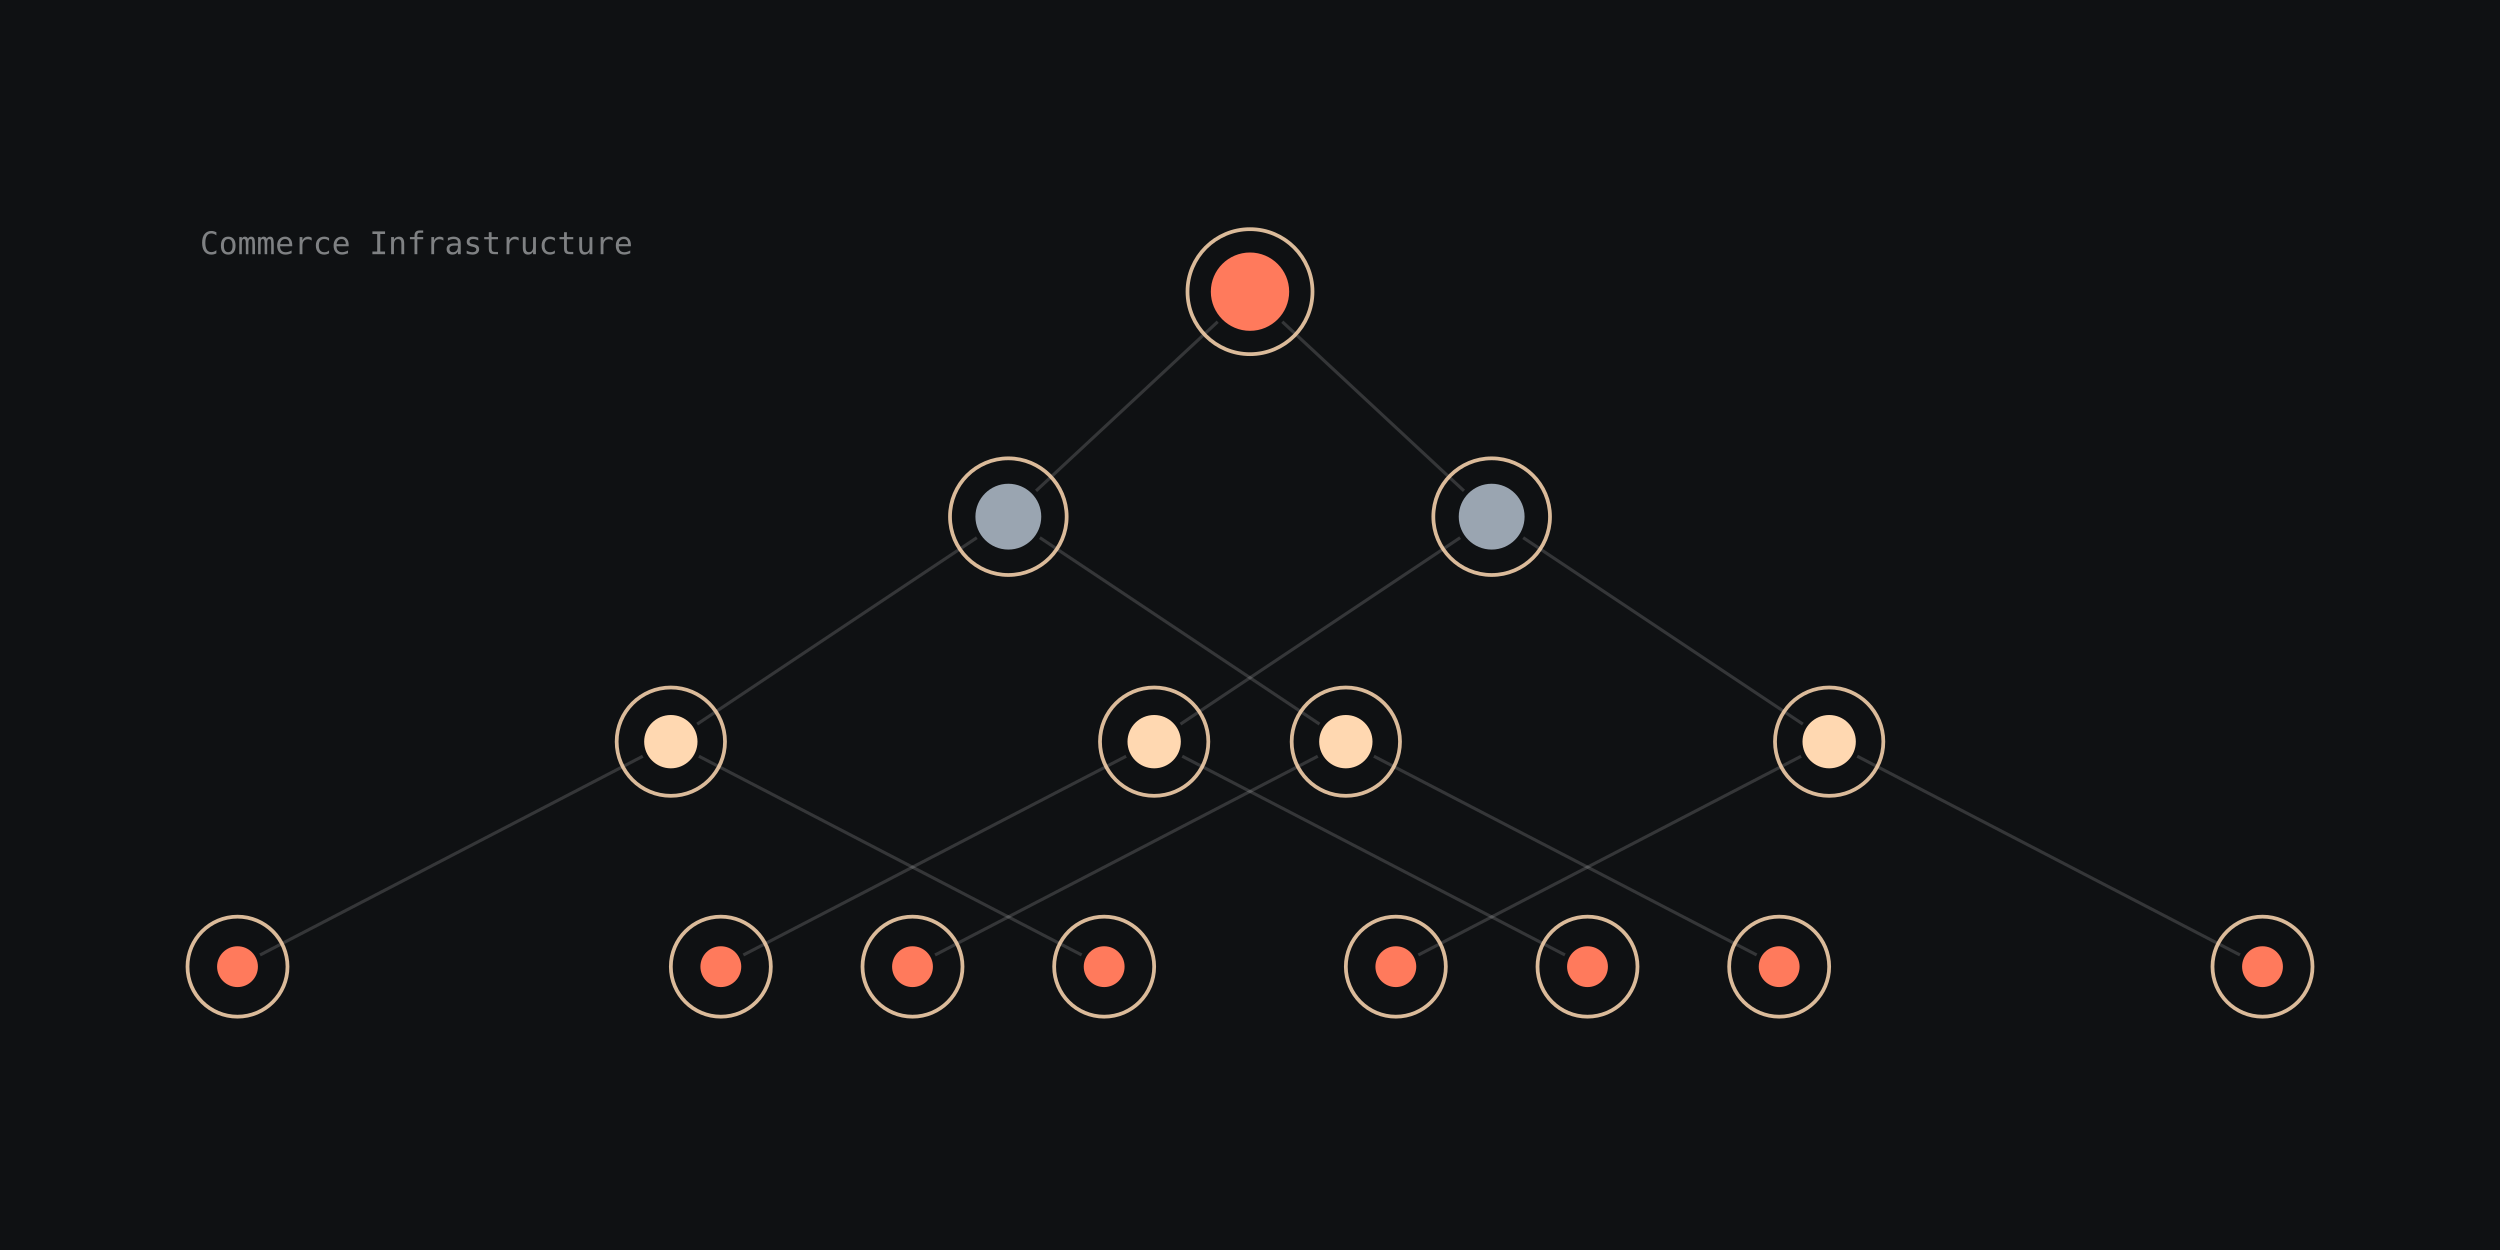
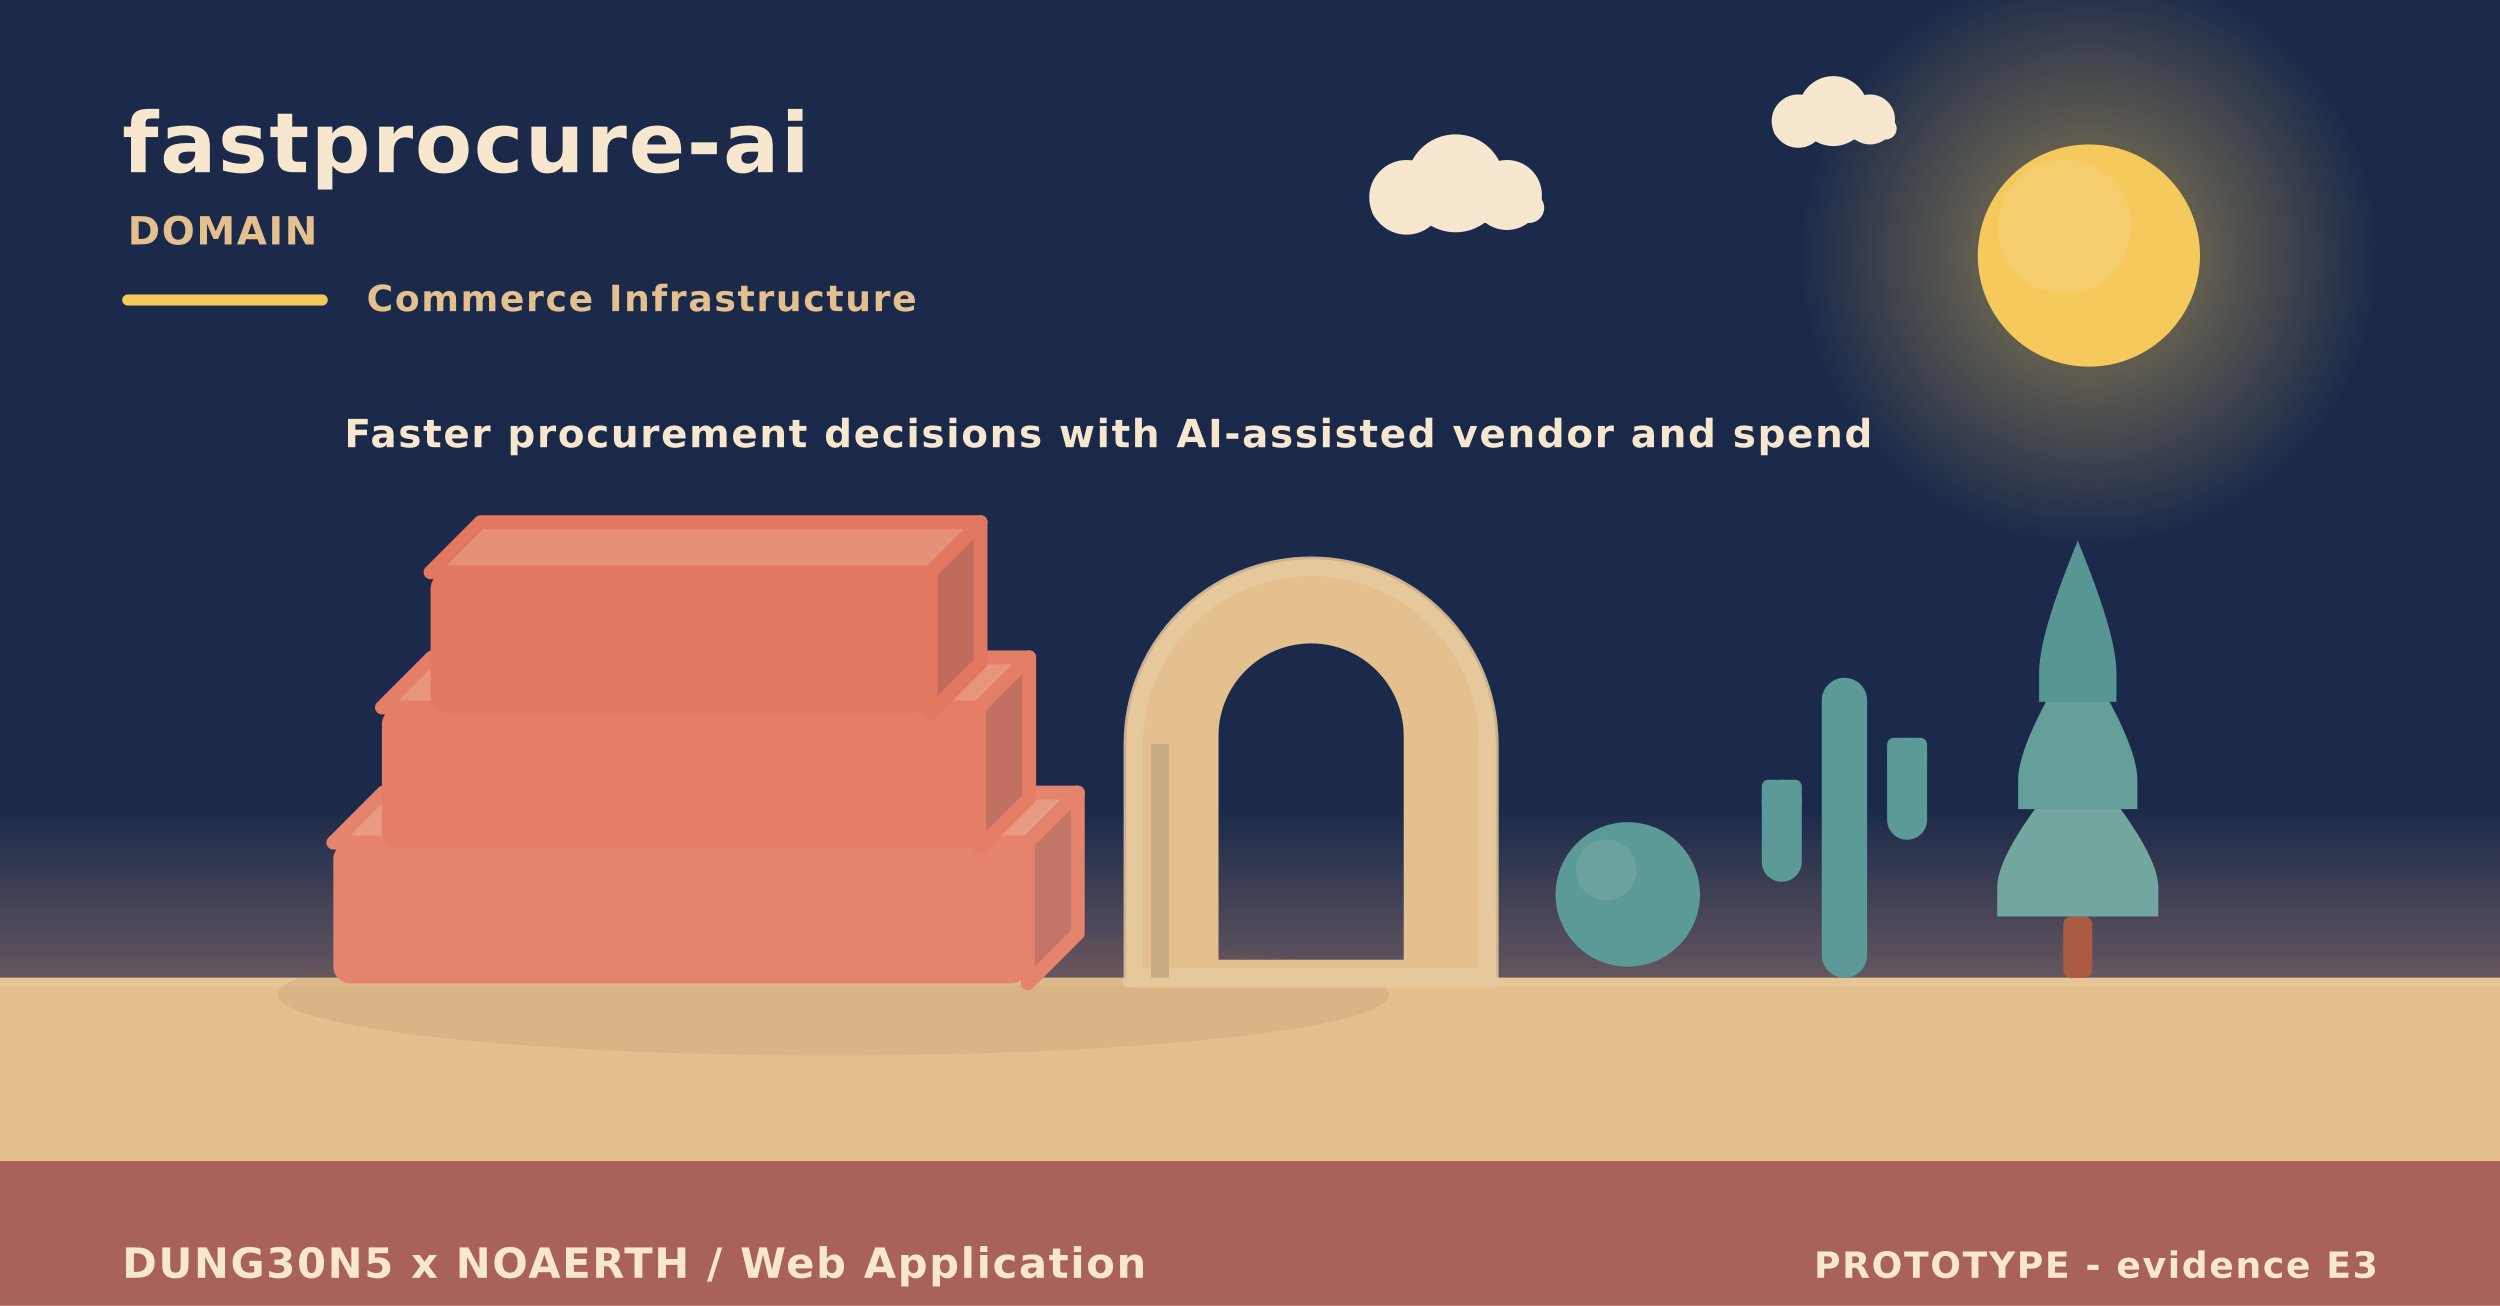
- <svg xmlns="http://www.w3.org/2000/svg" viewBox="0 0 1200 600" width="1200" height="600" role="img" aria-label="fastprocure-ai domain model">
-   <rect width="1200" height="600" fill="#0f1113" />
-   <defs>
-     <linearGradient id="gd" x1="0" y1="0" x2="1" y2="1">
-       <stop offset="0%" stop-color="#ff7a5c" />
-       <stop offset="100%" stop-color="#9aa5b1" />
-     </linearGradient>
-   </defs>
-   <line x1="600.00" y1="140.00" x2="716.00" y2="248.00" stroke="rgba(241,243,245,0.300)" stroke-width="1.50" opacity="0.55" />
-   <line x1="600.00" y1="140.00" x2="484.00" y2="248.00" stroke="rgba(241,243,245,0.300)" stroke-width="1.50" opacity="0.55" />
-   <line x1="716.00" y1="248.00" x2="878.00" y2="356.00" stroke="rgba(241,243,245,0.300)" stroke-width="1.50" opacity="0.55" />
-   <line x1="716.00" y1="248.00" x2="554.00" y2="356.00" stroke="rgba(241,243,245,0.300)" stroke-width="1.50" opacity="0.55" />
-   <line x1="484.00" y1="248.00" x2="646.00" y2="356.00" stroke="rgba(241,243,245,0.300)" stroke-width="1.50" opacity="0.55" />
-   <line x1="484.00" y1="248.00" x2="322.00" y2="356.00" stroke="rgba(241,243,245,0.300)" stroke-width="1.50" opacity="0.55" />
-   <line x1="878.00" y1="356.00" x2="1086.00" y2="464.00" stroke="rgba(241,243,245,0.300)" stroke-width="1.50" opacity="0.55" />
-   <line x1="878.00" y1="356.00" x2="670.00" y2="464.00" stroke="rgba(241,243,245,0.300)" stroke-width="1.50" opacity="0.55" />
-   <line x1="554.00" y1="356.00" x2="762.00" y2="464.00" stroke="rgba(241,243,245,0.300)" stroke-width="1.50" opacity="0.55" />
-   <line x1="554.00" y1="356.00" x2="346.00" y2="464.00" stroke="rgba(241,243,245,0.300)" stroke-width="1.50" opacity="0.55" />
-   <line x1="646.00" y1="356.00" x2="854.00" y2="464.00" stroke="rgba(241,243,245,0.300)" stroke-width="1.50" opacity="0.55" />
-   <line x1="646.00" y1="356.00" x2="438.00" y2="464.00" stroke="rgba(241,243,245,0.300)" stroke-width="1.50" opacity="0.55" />
-   <line x1="322.00" y1="356.00" x2="530.00" y2="464.00" stroke="rgba(241,243,245,0.300)" stroke-width="1.50" opacity="0.55" />
-   <line x1="322.00" y1="356.00" x2="114.00" y2="464.00" stroke="rgba(241,243,245,0.300)" stroke-width="1.50" opacity="0.55" />
-   <circle cx="600.00" cy="140.00" r="20.00" fill="#ff7a5c" opacity="1.00" stroke="#0f1113" stroke-width="2.40" />
+ <svg xmlns="http://www.w3.org/2000/svg" width="900" height="470" viewBox="0 0 900 470" role="img" aria-label="fastprocure-ai - the problem it addresses">
+   <linearGradient id="skym" x1="0" y1="0" x2="0" y2="1">
+     <stop offset="0" stop-color="#1b2a4a" />
+     <stop offset="0.62" stop-color="#1b2a4a" />
+     <stop offset="1" stop-color="#f3ad8a" />
+   </linearGradient>
+   <rect width="900" height="470" fill="url(#skym)" />
+   <radialGradient id="sunm">
+     <stop offset="0.35" stop-color="#f5c95c" stop-opacity="0.34" />
+     <stop offset="1" stop-color="#f5c95c" stop-opacity="0" />
+   </radialGradient>
+   <circle cx="752" cy="92" r="104" fill="url(#sunm)" />
+   <circle cx="752" cy="92" r="40" fill="#f5c95c" />
+   <circle cx="743.2" cy="81.6" r="24" fill="#f5d27e" opacity="0.5" />
  <g>
-     <circle cx="600.00" cy="140.00" r="30.00" fill="none" stroke="#ffd8b1" stroke-width="1.80" opacity="0.85" />
-     <animate attributeName="opacity" values="0.25;1.0;0.25" dur="7.188s" begin="0.0s" repeatCount="indefinite" />
+     <circle cx="524" cy="66" r="17.64" fill="#f6e7ce" />
+     <circle cx="506.36" cy="71.04" r="13.44" fill="#f6e7ce" />
+     <circle cx="542.48" cy="70.2" r="12.6" fill="#f6e7ce" />
+     <rect x="493.76" y="69.36" width="62.16" height="10.92" rx="5.46" fill="#f6e7ce" />
+     <animateTransform attributeName="transform" type="translate" values="0 0;24 0;0 0" dur="36s" begin="0s" repeatCount="indefinite" />
  </g>
-   <circle cx="716.00" cy="248.00" r="17.00" fill="#9aa5b1" opacity="1.00" stroke="#0f1113" stroke-width="2.40" />
  <g>
-     <circle cx="716.00" cy="248.00" r="28.00" fill="none" stroke="#ffd8b1" stroke-width="1.80" opacity="0.85" />
-     <animate attributeName="opacity" values="0.25;1.0;0.25" dur="7.188s" begin="0.5s" repeatCount="indefinite" />
+     <circle cx="660" cy="40" r="12.6" fill="#f6e7ce" />
+     <circle cx="647.4" cy="43.6" r="9.6" fill="#f6e7ce" />
+     <circle cx="673.2" cy="43" r="9" fill="#f6e7ce" />
+     <rect x="638.4" y="42.4" width="44.4" height="7.8" rx="3.9" fill="#f6e7ce" />
+     <animateTransform attributeName="transform" type="translate" values="0 0;-18 0;0 0" dur="46s" begin="3s" repeatCount="indefinite" />
  </g>
-   <circle cx="484.00" cy="248.00" r="17.00" fill="#9aa5b1" opacity="1.00" stroke="#0f1113" stroke-width="2.40" />
-   <g>
-     <circle cx="484.00" cy="248.00" r="28.00" fill="none" stroke="#ffd8b1" stroke-width="1.80" opacity="0.85" />
-     <animate attributeName="opacity" values="0.25;1.0;0.25" dur="7.188s" begin="0.62s" repeatCount="indefinite" />
-   </g>
-   <circle cx="878.00" cy="356.00" r="14.00" fill="#ffd8b1" opacity="1.00" stroke="#0f1113" stroke-width="2.40" />
-   <g>
-     <circle cx="878.00" cy="356.00" r="26.00" fill="none" stroke="#ffd8b1" stroke-width="1.80" opacity="0.85" />
-     <animate attributeName="opacity" values="0.25;1.0;0.25" dur="7.188s" begin="1.0s" repeatCount="indefinite" />
-   </g>
-   <circle cx="554.00" cy="356.00" r="14.00" fill="#ffd8b1" opacity="1.00" stroke="#0f1113" stroke-width="2.40" />
-   <g>
-     <circle cx="554.00" cy="356.00" r="26.00" fill="none" stroke="#ffd8b1" stroke-width="1.80" opacity="0.85" />
-     <animate attributeName="opacity" values="0.25;1.0;0.25" dur="7.188s" begin="1.12s" repeatCount="indefinite" />
-   </g>
-   <circle cx="646.00" cy="356.00" r="14.00" fill="#ffd8b1" opacity="1.00" stroke="#0f1113" stroke-width="2.40" />
-   <g>
-     <circle cx="646.00" cy="356.00" r="26.00" fill="none" stroke="#ffd8b1" stroke-width="1.80" opacity="0.85" />
-     <animate attributeName="opacity" values="0.25;1.0;0.25" dur="7.188s" begin="1.24s" repeatCount="indefinite" />
-   </g>
-   <circle cx="322.00" cy="356.00" r="14.00" fill="#ffd8b1" opacity="1.00" stroke="#0f1113" stroke-width="2.40" />
-   <g>
-     <circle cx="322.00" cy="356.00" r="26.00" fill="none" stroke="#ffd8b1" stroke-width="1.80" opacity="0.85" />
-     <animate attributeName="opacity" values="0.25;1.0;0.25" dur="7.188s" begin="1.36s" repeatCount="indefinite" />
-   </g>
-   <circle cx="1086.00" cy="464.00" r="11.00" fill="#ff7a5c" opacity="1.00" stroke="#0f1113" stroke-width="2.40" />
-   <g>
-     <circle cx="1086.00" cy="464.00" r="24.00" fill="none" stroke="#ffd8b1" stroke-width="1.80" opacity="0.85" />
-     <animate attributeName="opacity" values="0.25;1.0;0.25" dur="7.188s" begin="1.5s" repeatCount="indefinite" />
-   </g>
-   <circle cx="670.00" cy="464.00" r="11.00" fill="#ff7a5c" opacity="1.00" stroke="#0f1113" stroke-width="2.40" />
-   <g>
-     <circle cx="670.00" cy="464.00" r="24.00" fill="none" stroke="#ffd8b1" stroke-width="1.80" opacity="0.85" />
-     <animate attributeName="opacity" values="0.25;1.0;0.25" dur="7.188s" begin="1.62s" repeatCount="indefinite" />
-   </g>
-   <circle cx="762.00" cy="464.00" r="11.00" fill="#ff7a5c" opacity="1.00" stroke="#0f1113" stroke-width="2.40" />
-   <g>
-     <circle cx="762.00" cy="464.00" r="24.00" fill="none" stroke="#ffd8b1" stroke-width="1.80" opacity="0.85" />
-     <animate attributeName="opacity" values="0.25;1.0;0.25" dur="7.188s" begin="1.74s" repeatCount="indefinite" />
-   </g>
-   <circle cx="346.00" cy="464.00" r="11.00" fill="#ff7a5c" opacity="1.00" stroke="#0f1113" stroke-width="2.40" />
-   <g>
-     <circle cx="346.00" cy="464.00" r="24.00" fill="none" stroke="#ffd8b1" stroke-width="1.80" opacity="0.85" />
-     <animate attributeName="opacity" values="0.25;1.0;0.25" dur="7.188s" begin="1.86s" repeatCount="indefinite" />
-   </g>
-   <circle cx="854.00" cy="464.00" r="11.00" fill="#ff7a5c" opacity="1.00" stroke="#0f1113" stroke-width="2.40" />
-   <g>
-     <circle cx="854.00" cy="464.00" r="24.00" fill="none" stroke="#ffd8b1" stroke-width="1.80" opacity="0.85" />
-     <animate attributeName="opacity" values="0.25;1.0;0.25" dur="7.188s" begin="1.98s" repeatCount="indefinite" />
-   </g>
-   <circle cx="438.00" cy="464.00" r="11.00" fill="#ff7a5c" opacity="1.00" stroke="#0f1113" stroke-width="2.40" />
-   <g>
-     <circle cx="438.00" cy="464.00" r="24.00" fill="none" stroke="#ffd8b1" stroke-width="1.80" opacity="0.85" />
-     <animate attributeName="opacity" values="0.25;1.0;0.25" dur="7.188s" begin="2.1s" repeatCount="indefinite" />
-   </g>
-   <circle cx="530.00" cy="464.00" r="11.00" fill="#ff7a5c" opacity="1.00" stroke="#0f1113" stroke-width="2.40" />
-   <g>
-     <circle cx="530.00" cy="464.00" r="24.00" fill="none" stroke="#ffd8b1" stroke-width="1.80" opacity="0.85" />
-     <animate attributeName="opacity" values="0.25;1.0;0.25" dur="7.188s" begin="2.22s" repeatCount="indefinite" />
-   </g>
-   <circle cx="114.00" cy="464.00" r="11.00" fill="#ff7a5c" opacity="1.00" stroke="#0f1113" stroke-width="2.40" />
-   <g>
-     <circle cx="114.00" cy="464.00" r="24.00" fill="none" stroke="#ffd8b1" stroke-width="1.80" opacity="0.85" />
-     <animate attributeName="opacity" values="0.25;1.0;0.25" dur="7.188s" begin="2.34s" repeatCount="indefinite" />
-   </g>
-   <text x="96" y="122" font-family="ui-monospace,Menlo,monospace" font-size="15" fill="rgba(241,243,245,0.500)">Commerce Infrastructure</text>
+   <rect x="0" y="352" width="900" height="118" fill="#e3c08d" />
+   <rect x="0" y="352" width="900" height="3" fill="#e6c596" />
+   <text x="44" y="62" font-family="Verdana,DejaVu Sans,sans-serif" font-size="30" font-weight="700" letter-spacing="0.6" fill="#f6e7ce" text-anchor="start">fastprocure-ai</text>
+   <text x="46" y="88" font-family="Verdana,DejaVu Sans,sans-serif" font-size="14" font-weight="700" letter-spacing="0.6" fill="#e3c08d" text-anchor="start">DOMAIN</text>
+   <rect x="44" y="106" width="74" height="4" rx="2" fill="#f5c95c" />
+   <text x="132" y="112" font-family="Verdana,DejaVu Sans,sans-serif" font-size="13" font-weight="700" letter-spacing="0.6" fill="#e3c08d" text-anchor="start">Commerce Infrastructure</text>
+   <ellipse cx="300" cy="358" rx="200" ry="22" fill="rgba(138,90,68,0.11)" />
+   <path d="M120,303.33 L370,303.33 L388,285.33 L138,285.33 Z" fill="#e99a82" stroke="#e5846c" stroke-width="5" stroke-linejoin="round" />
+   <path d="M370,303.33 L388,285.33 L388,336 L370,354 Z" fill="#c37566" stroke="#e5846c" stroke-width="5" stroke-linejoin="round" />
+   <rect x="120" y="303.33" width="250" height="50.67" rx="6" fill="#e5846c" />
+   <path d="M137.5,254.67 L352.5,254.67 L370.5,236.67 L155.5,236.67 Z" fill="#e8957d" stroke="#e47e66" stroke-width="5" stroke-linejoin="round" />
+   <path d="M352.5,254.67 L370.5,236.67 L370.5,287.33 L352.5,305.33 Z" fill="#c27061" stroke="#e47e66" stroke-width="5" stroke-linejoin="round" />
+   <rect x="137.5" y="254.67" width="215" height="50.67" rx="6" fill="#e47e66" />
+   <path d="M155,206 L335,206 L353,188 L173,188 Z" fill="#e79079" stroke="#e37861" stroke-width="5" stroke-linejoin="round" />
+   <path d="M335,206 L353,188 L353,238.67 L335,256.67 Z" fill="#c16b5d" stroke="#e37861" stroke-width="5" stroke-linejoin="round" />
+   <rect x="155" y="206" width="180" height="50.67" rx="6" fill="#e37861" />
+   <path d="M408,352 L408,267.84 A64,64 0 0 1 536,267.84 L536,352 Z M436.16,348 L436.16,264.97 A35.84,35.84 0 0 1 507.84,264.97 L507.84,348 Z" fill="#e3c08d" fill-rule="evenodd" stroke="#e3c08d" stroke-width="5" stroke-linejoin="round" />
+   <path d="M408,352 L408,267.84 A64,64 0 0 1 536,267.84 L536,352 Z" fill="none" stroke="#e8c99d" stroke-width="7" stroke-linecap="round" opacity="0.85" />
+   <rect x="414.4" y="267.84" width="6.4" height="84.16" fill="#c7ab84" />
+   <circle cx="586" cy="322" r="26" fill="#5b9a97" />
+   <circle cx="578.2" cy="313.16" r="10.92" fill="#7aa9a2" opacity="0.55" />
+   <rect x="655.84" y="244" width="16.32" height="108" rx="8.16" fill="#5b9a97" />
+   <rect x="634.24" y="280.72" width="14.4" height="36.72" rx="7.2" fill="#5b9a97" />
+   <rect x="634.24" y="280.72" width="14.4" height="10.8" rx="2.4" fill="#5b9a97" />
+   <rect x="679.36" y="265.6" width="14.4" height="36.72" rx="7.2" fill="#5b9a97" />
+   <rect x="679.36" y="265.6" width="14.4" height="10.8" rx="2.4" fill="#5b9a97" />
+   <rect x="742.78" y="329.92" width="10.44" height="22.08" rx="2.9" fill="#ac5b43" />
+   <path d="M748,271.96 Q719,305.58 719,319.49 Q719,329.92 719,329.92 L777,329.92 Q777,329.92 777,319.49 Q777,305.58 748,271.96 Z" fill="#74a6a0" />
+   <path d="M748,233.32 Q726.54,266.94 726.54,280.85 Q726.54,291.28 726.54,291.28 L769.46,291.28 Q769.46,291.28 769.46,280.85 Q769.46,266.94 748,233.32 Z" fill="#649f9a" />
+   <path d="M748,194.68 Q734.08,228.3 734.08,242.21 Q734.08,252.64 734.08,252.64 L761.92,252.64 Q761.92,252.64 761.92,242.21 Q761.92,228.3 748,194.68 Z" fill="#589694" />
+   <rect x="108" y="132" width="520" height="46" rx="12" fill="rgba(27,42,74,0.42)" opacity="0.94" />
+   <text x="124" y="161" font-family="Verdana,DejaVu Sans,sans-serif" font-size="14" font-weight="700" letter-spacing="0.6" fill="#f6e7ce" text-anchor="start">Faster procurement decisions with AI-assisted vendor and spend</text>
+   <rect x="0" y="418" width="900" height="52" rx="0" fill="#a65c56" opacity="0.94" />
+   <text x="44" y="460" font-family="Verdana,DejaVu Sans,sans-serif" font-size="15" font-weight="700" letter-spacing="0.6" fill="#f6e7ce" text-anchor="start">DUNG30N5 x NOAERTH  /  Web Application</text>
+   <text x="856" y="460" font-family="Verdana,DejaVu Sans,sans-serif" font-size="13" font-weight="700" letter-spacing="0.6" fill="#f6e7ce" text-anchor="end">PROTOTYPE  -  evidence E3</text>
</svg>
